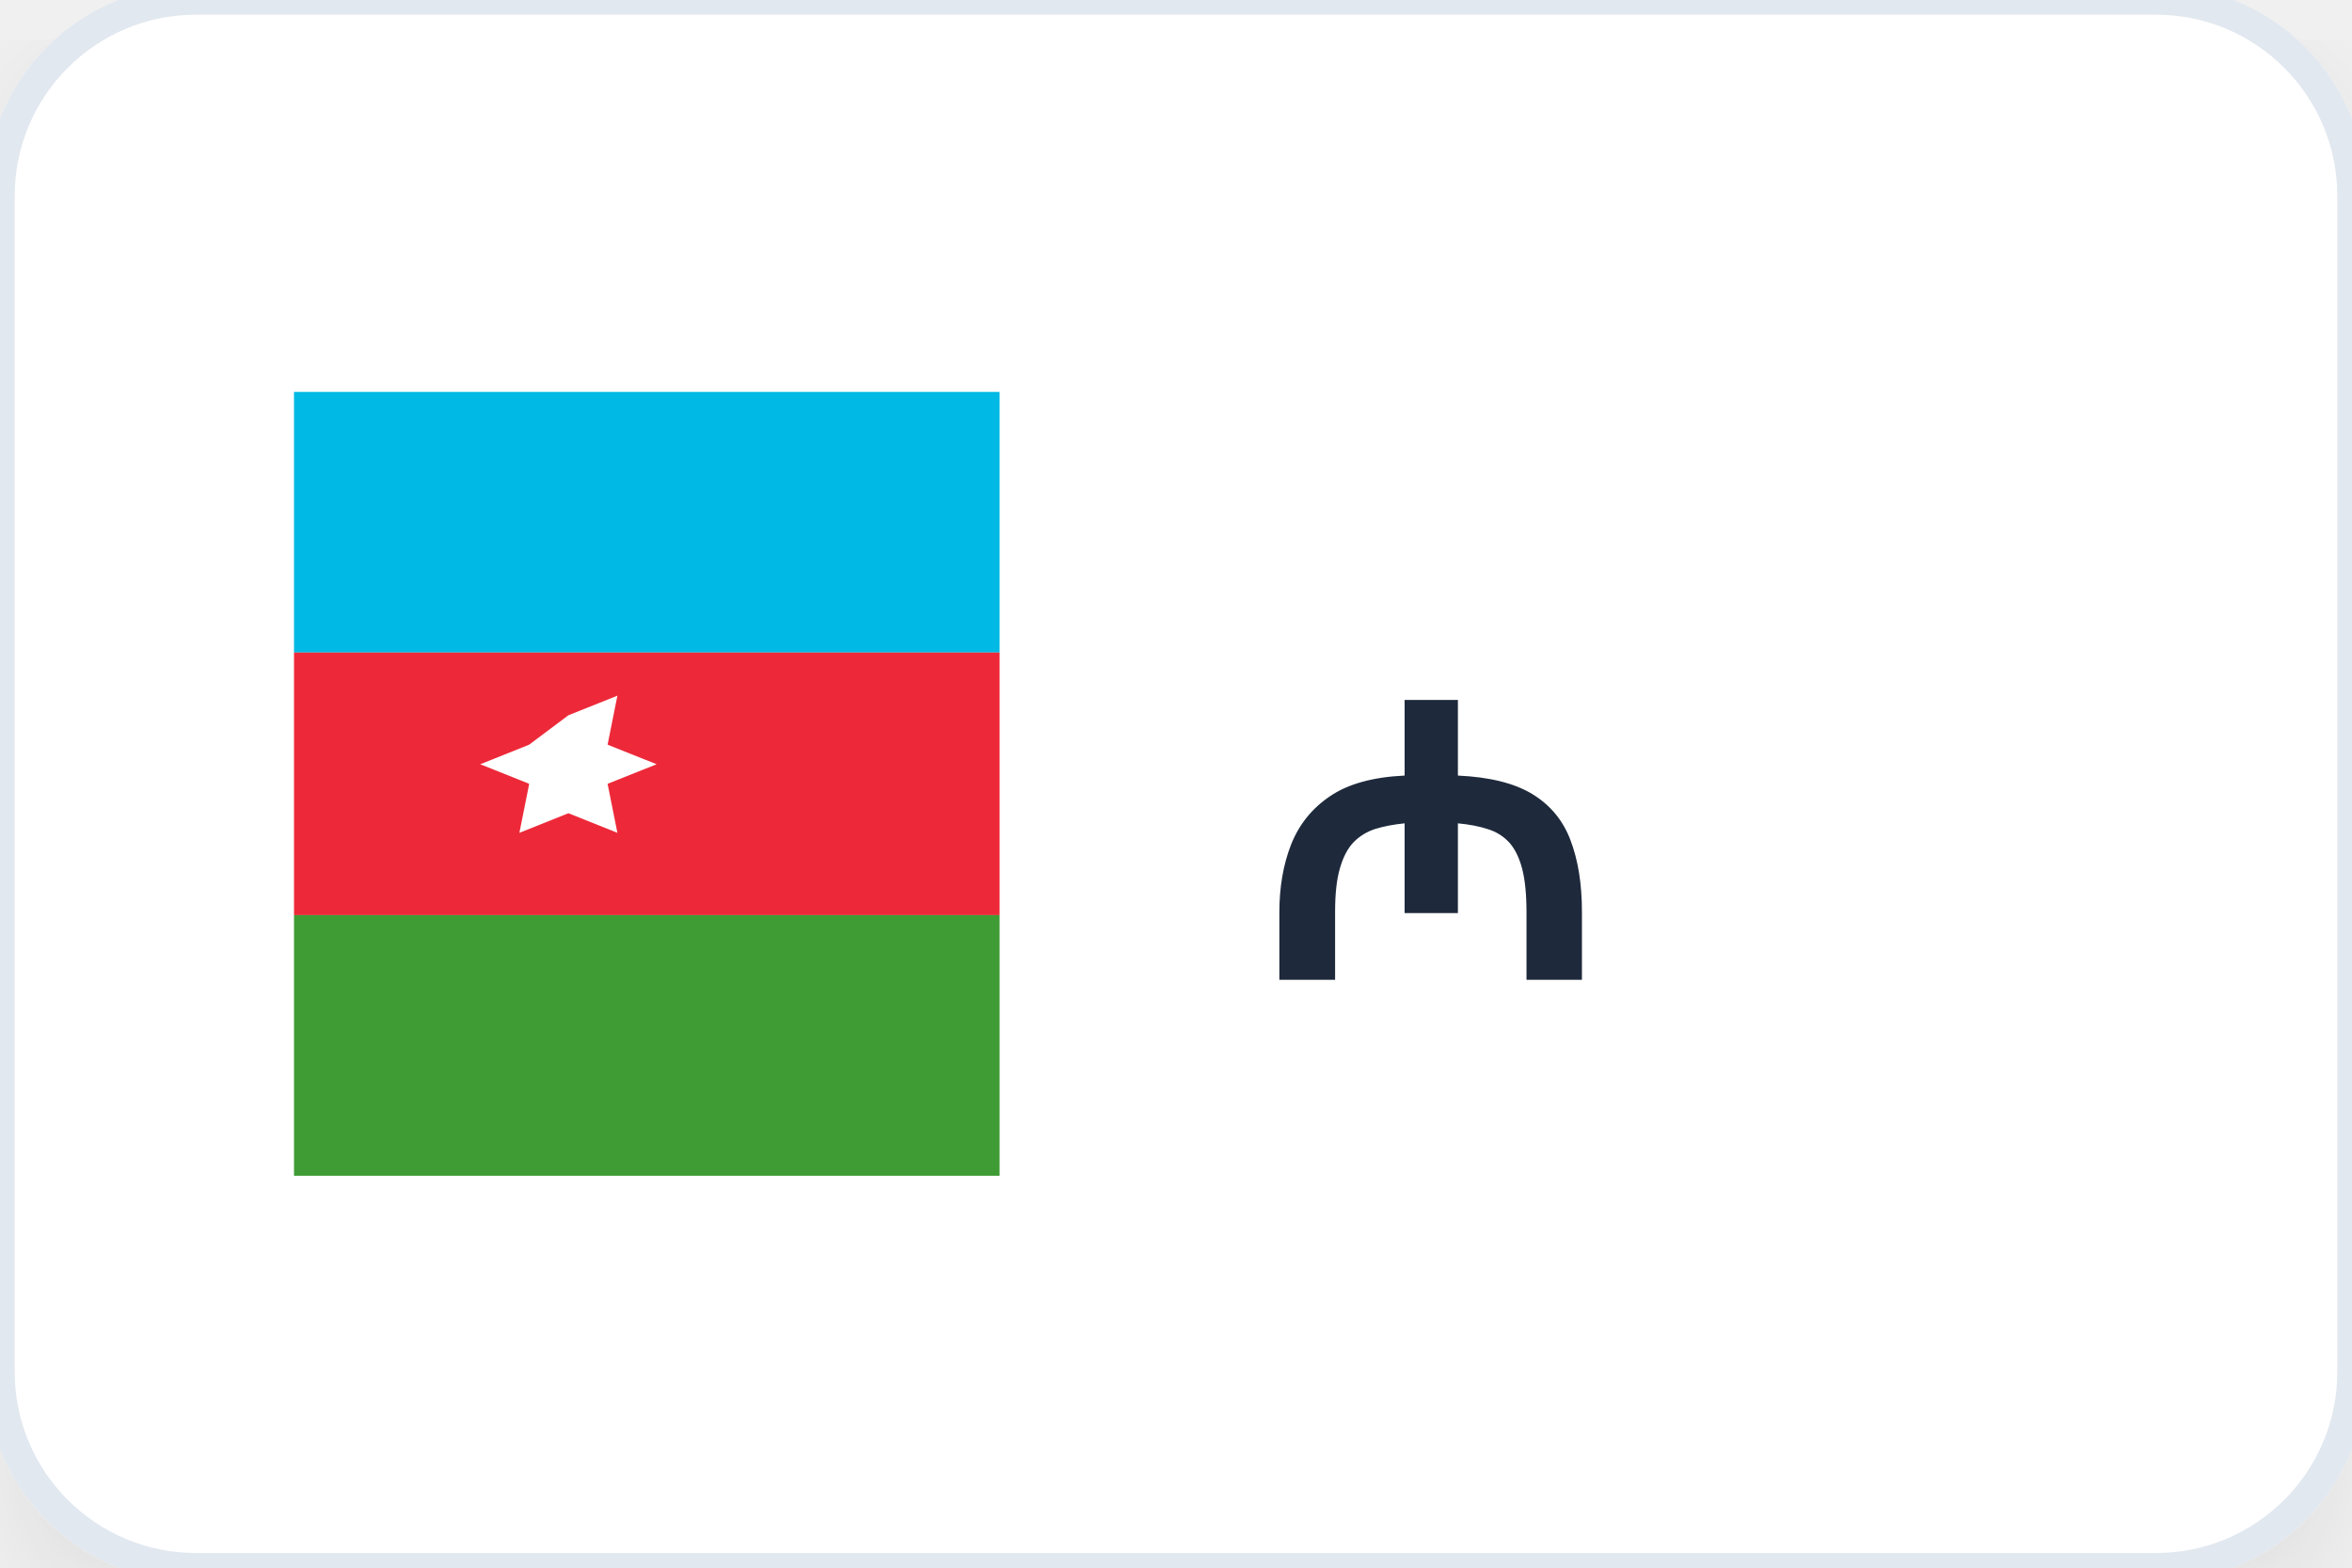
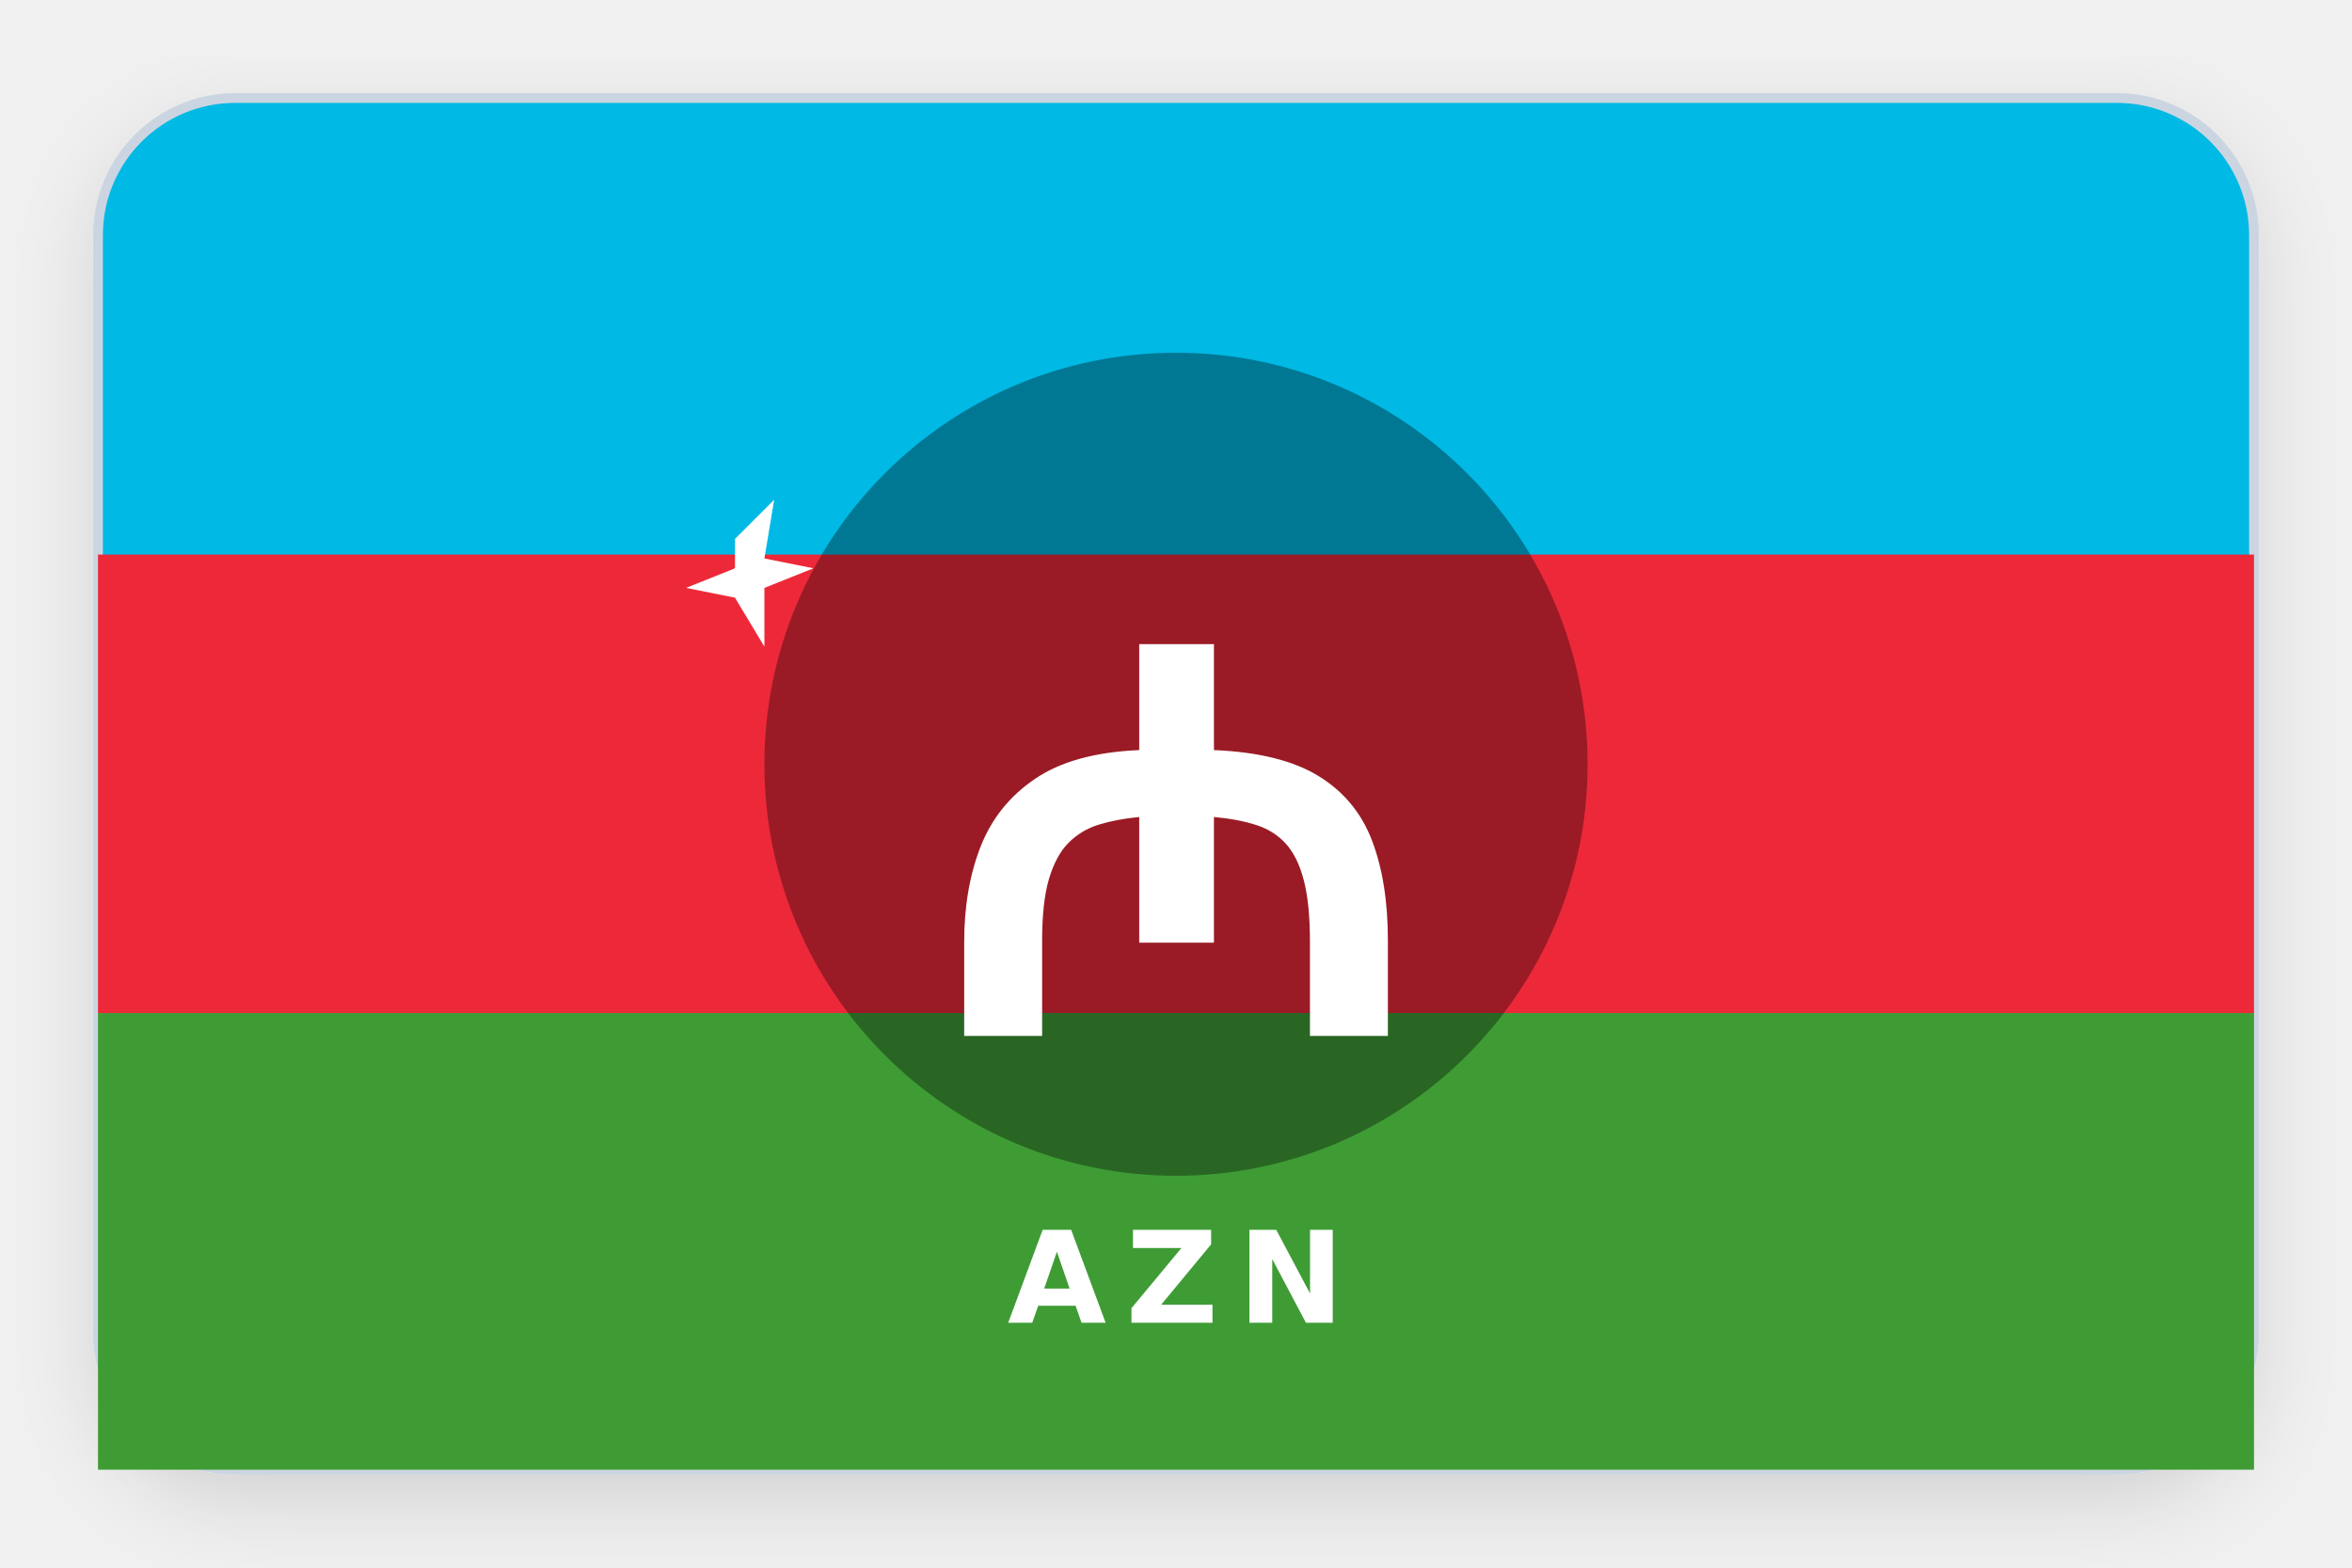
- <svg xmlns="http://www.w3.org/2000/svg" viewBox="0 0 120 80" width="120" height="80">
+ <svg xmlns="http://www.w3.org/2000/svg" viewBox="0 0 240 160" width="240" height="160">
  <defs>
    <filter id="shadow" x="-5%" y="-5%" width="120%" height="120%">
-       <feDropShadow dx="0" dy="2" stdDeviation="3" flood-opacity="0.08" />
+       <feDropShadow dx="0" dy="3" stdDeviation="4" flood-color="#000" flood-opacity="0.12" />
    </filter>
    <style>
-       .card { fill:#fff; stroke:#e2e8f0; stroke-width:1.5; rx:10; }
-       .symbol { font-family:'DejaVu Sans',Arial,sans-serif; font-size:20px; font-weight:bold; fill:#1e293b; text-anchor:middle; }
+       .label { font-family: 'DejaVu Sans', Arial, sans-serif; font-size: 13px; font-weight: 600; fill: #ffffff; text-anchor: middle; letter-spacing: 2px; }
+       .dark-circle { fill: #000000; fill-opacity: 0.35; }
+       .currency { font-family: 'DejaVu Sans', 'Segoe UI', Arial, sans-serif; font-size: 56px; font-weight: 900; fill: #ffffff; text-anchor: middle; dominant-baseline: central; }
    </style>
  </defs>
-   <rect width="120" height="80" rx="10" class="card" filter="url(#shadow)" />
-   <rect x="15" y="20" width="36" height="13.3" fill="#00B9E4" />
-   <rect x="15" y="33.3" width="36" height="13.4" fill="#ED2939" />
-   <rect x="15" y="46.7" width="36" height="13.3" fill="#3F9C35" />
-   <path d="M26 35 A5 5 0 0 1 26 45 A4 4 0 0 0 26 35 Z" fill="#fff" />
-   <polygon points="29,36.5 31.5,35.5 31,38 33.5,39 31,40 31.5,42.5 29,41.5 26.5,42.5 27,40 24.5,39 27,38" fill="#fff" />
-   <text x="73" y="50" class="symbol">₼</text>
+   <rect x="10" y="10" width="220" height="140" rx="14" fill="#00B9E4" stroke="#cbd5e1" stroke-width="1" filter="url(#shadow)" />
+   <rect x="10" y="56.6" width="220" height="46.8" fill="#ED2939" />
+   <rect x="10" y="103.4" width="220" height="46.6" fill="#3F9C35" />
+   <path d="M60,60 A22,22 0 0,1 60,104 A18,18 0 0,0 60,60 Z" fill="#ffffff" />
+   <polygon points="75,55 79,51 78,57 83,58 78,60 78,66 75,61 70,60 75,58" fill="#ffffff" />
+   <circle cx="120" cy="78" r="42" class="dark-circle" />
+   <text x="120" y="84" class="currency">₼</text>
+   <text x="120" y="135" class="label">AZN</text>
</svg>
